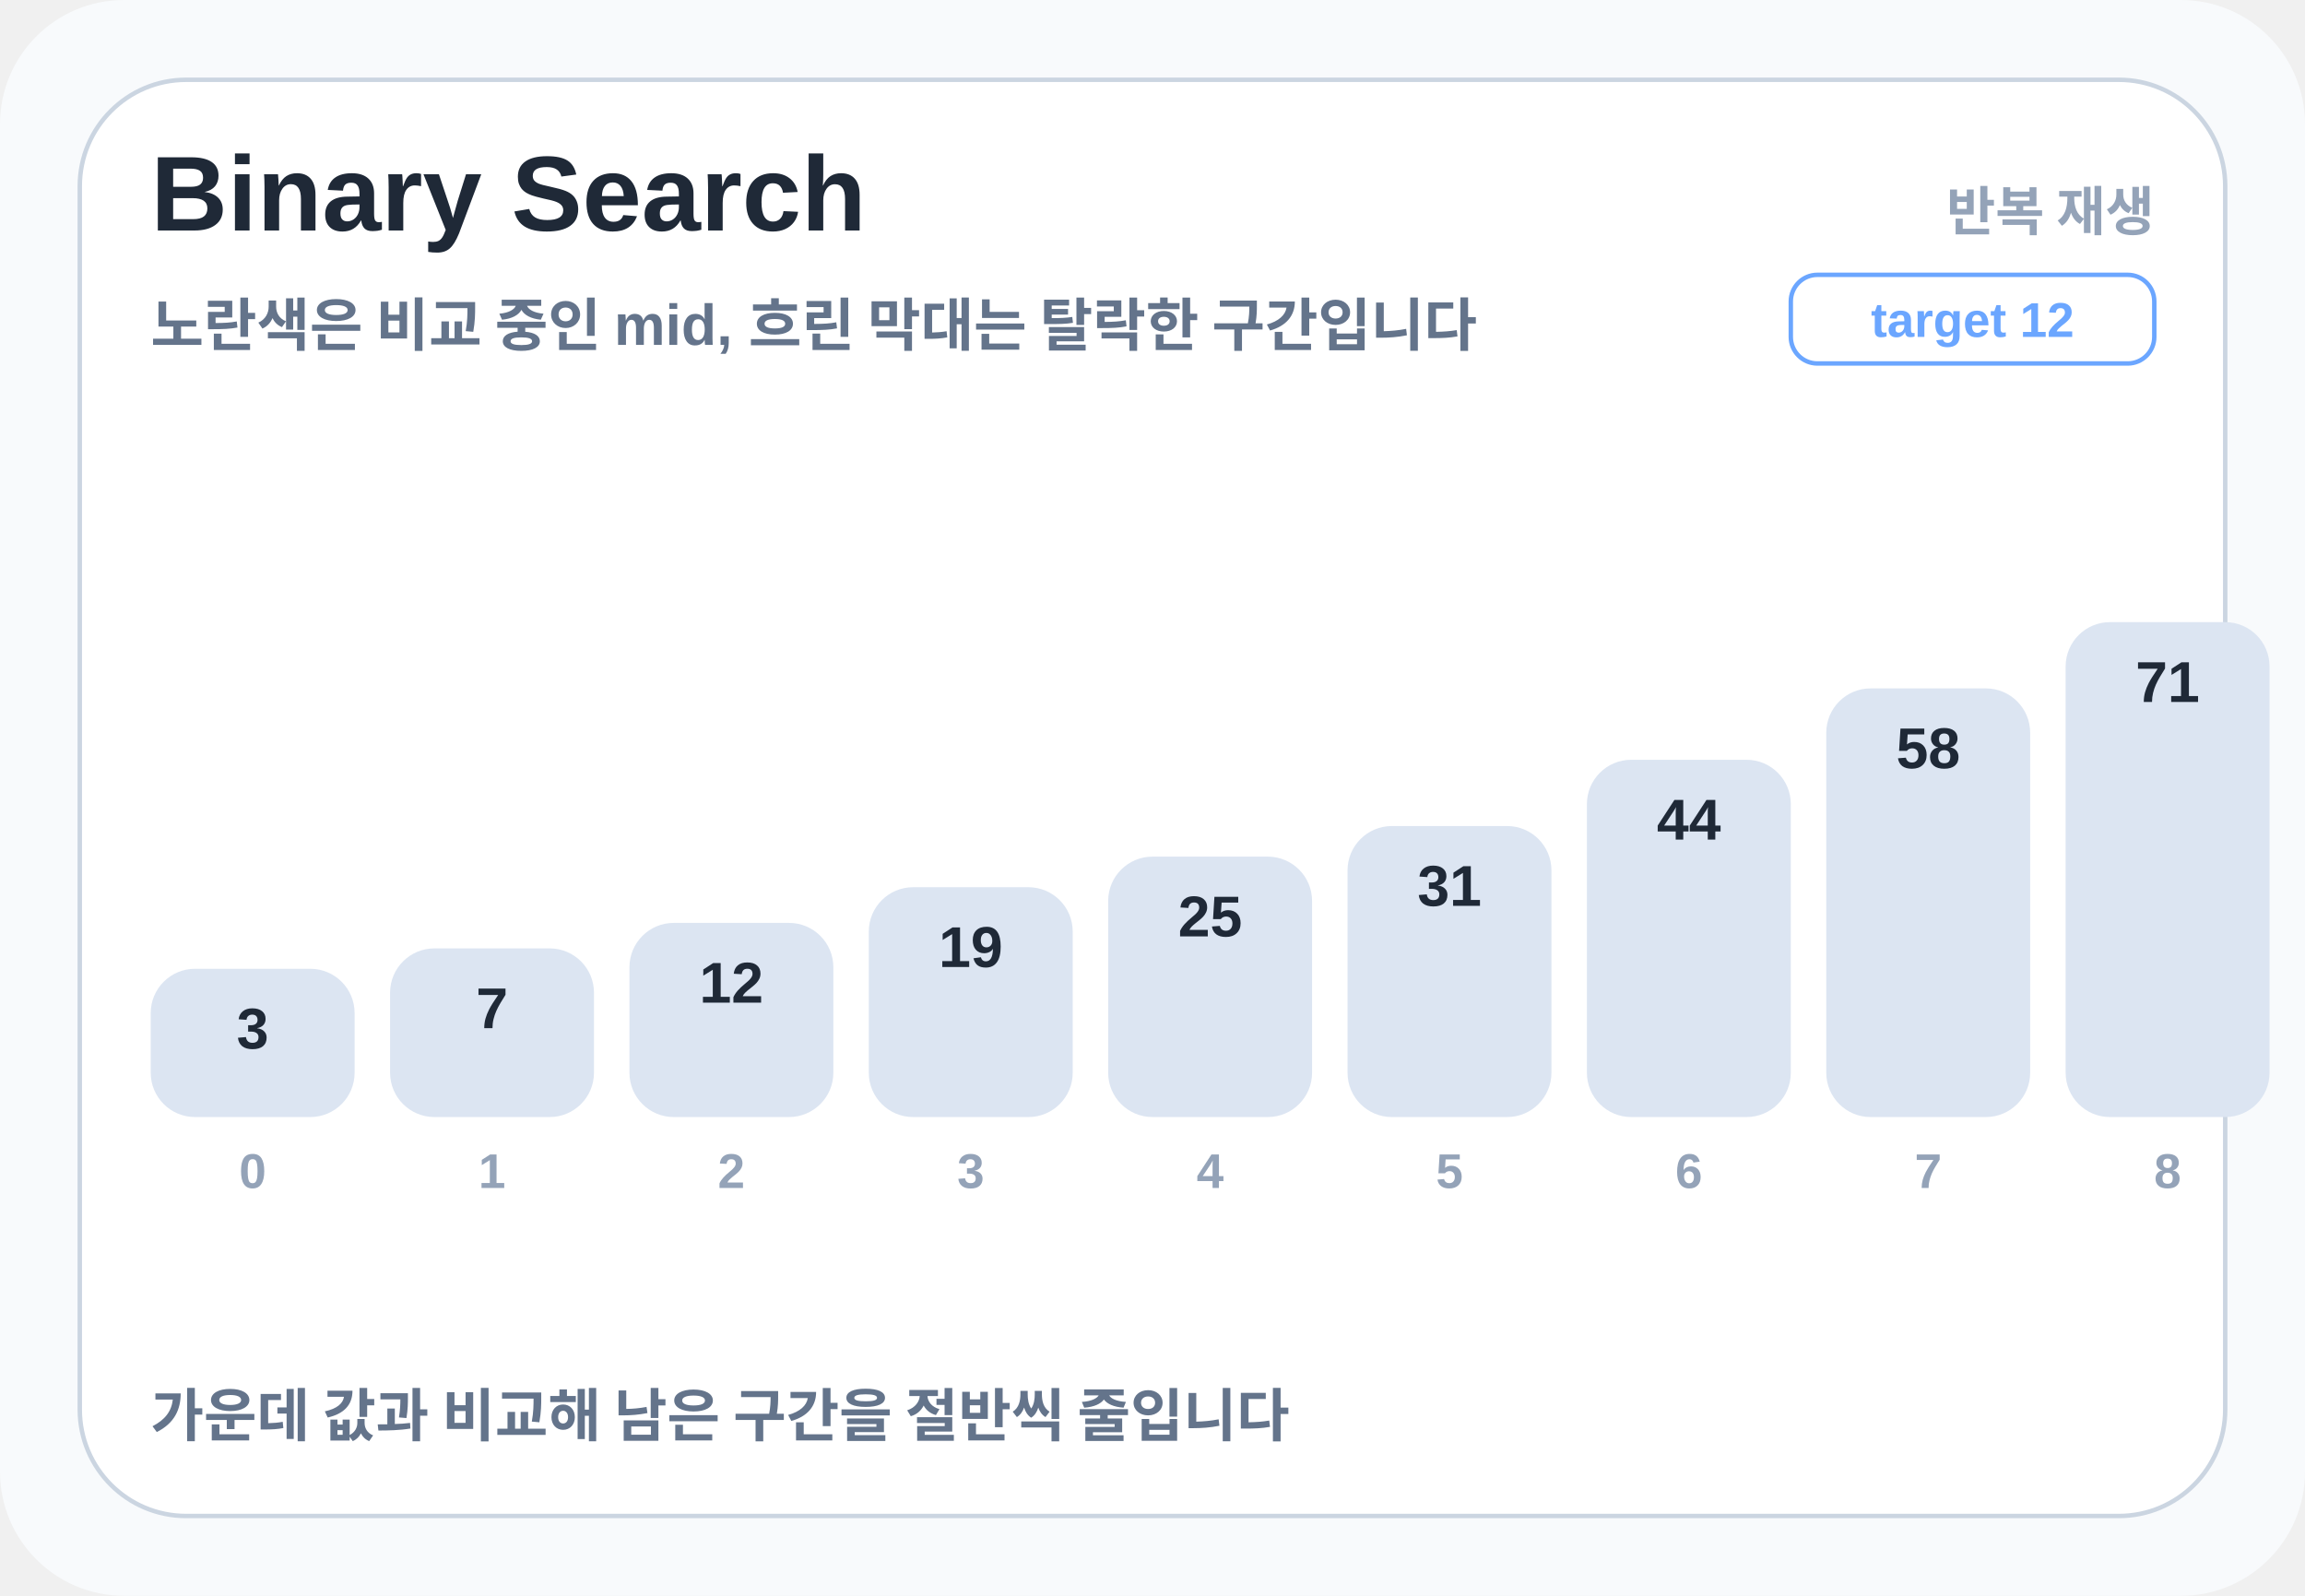
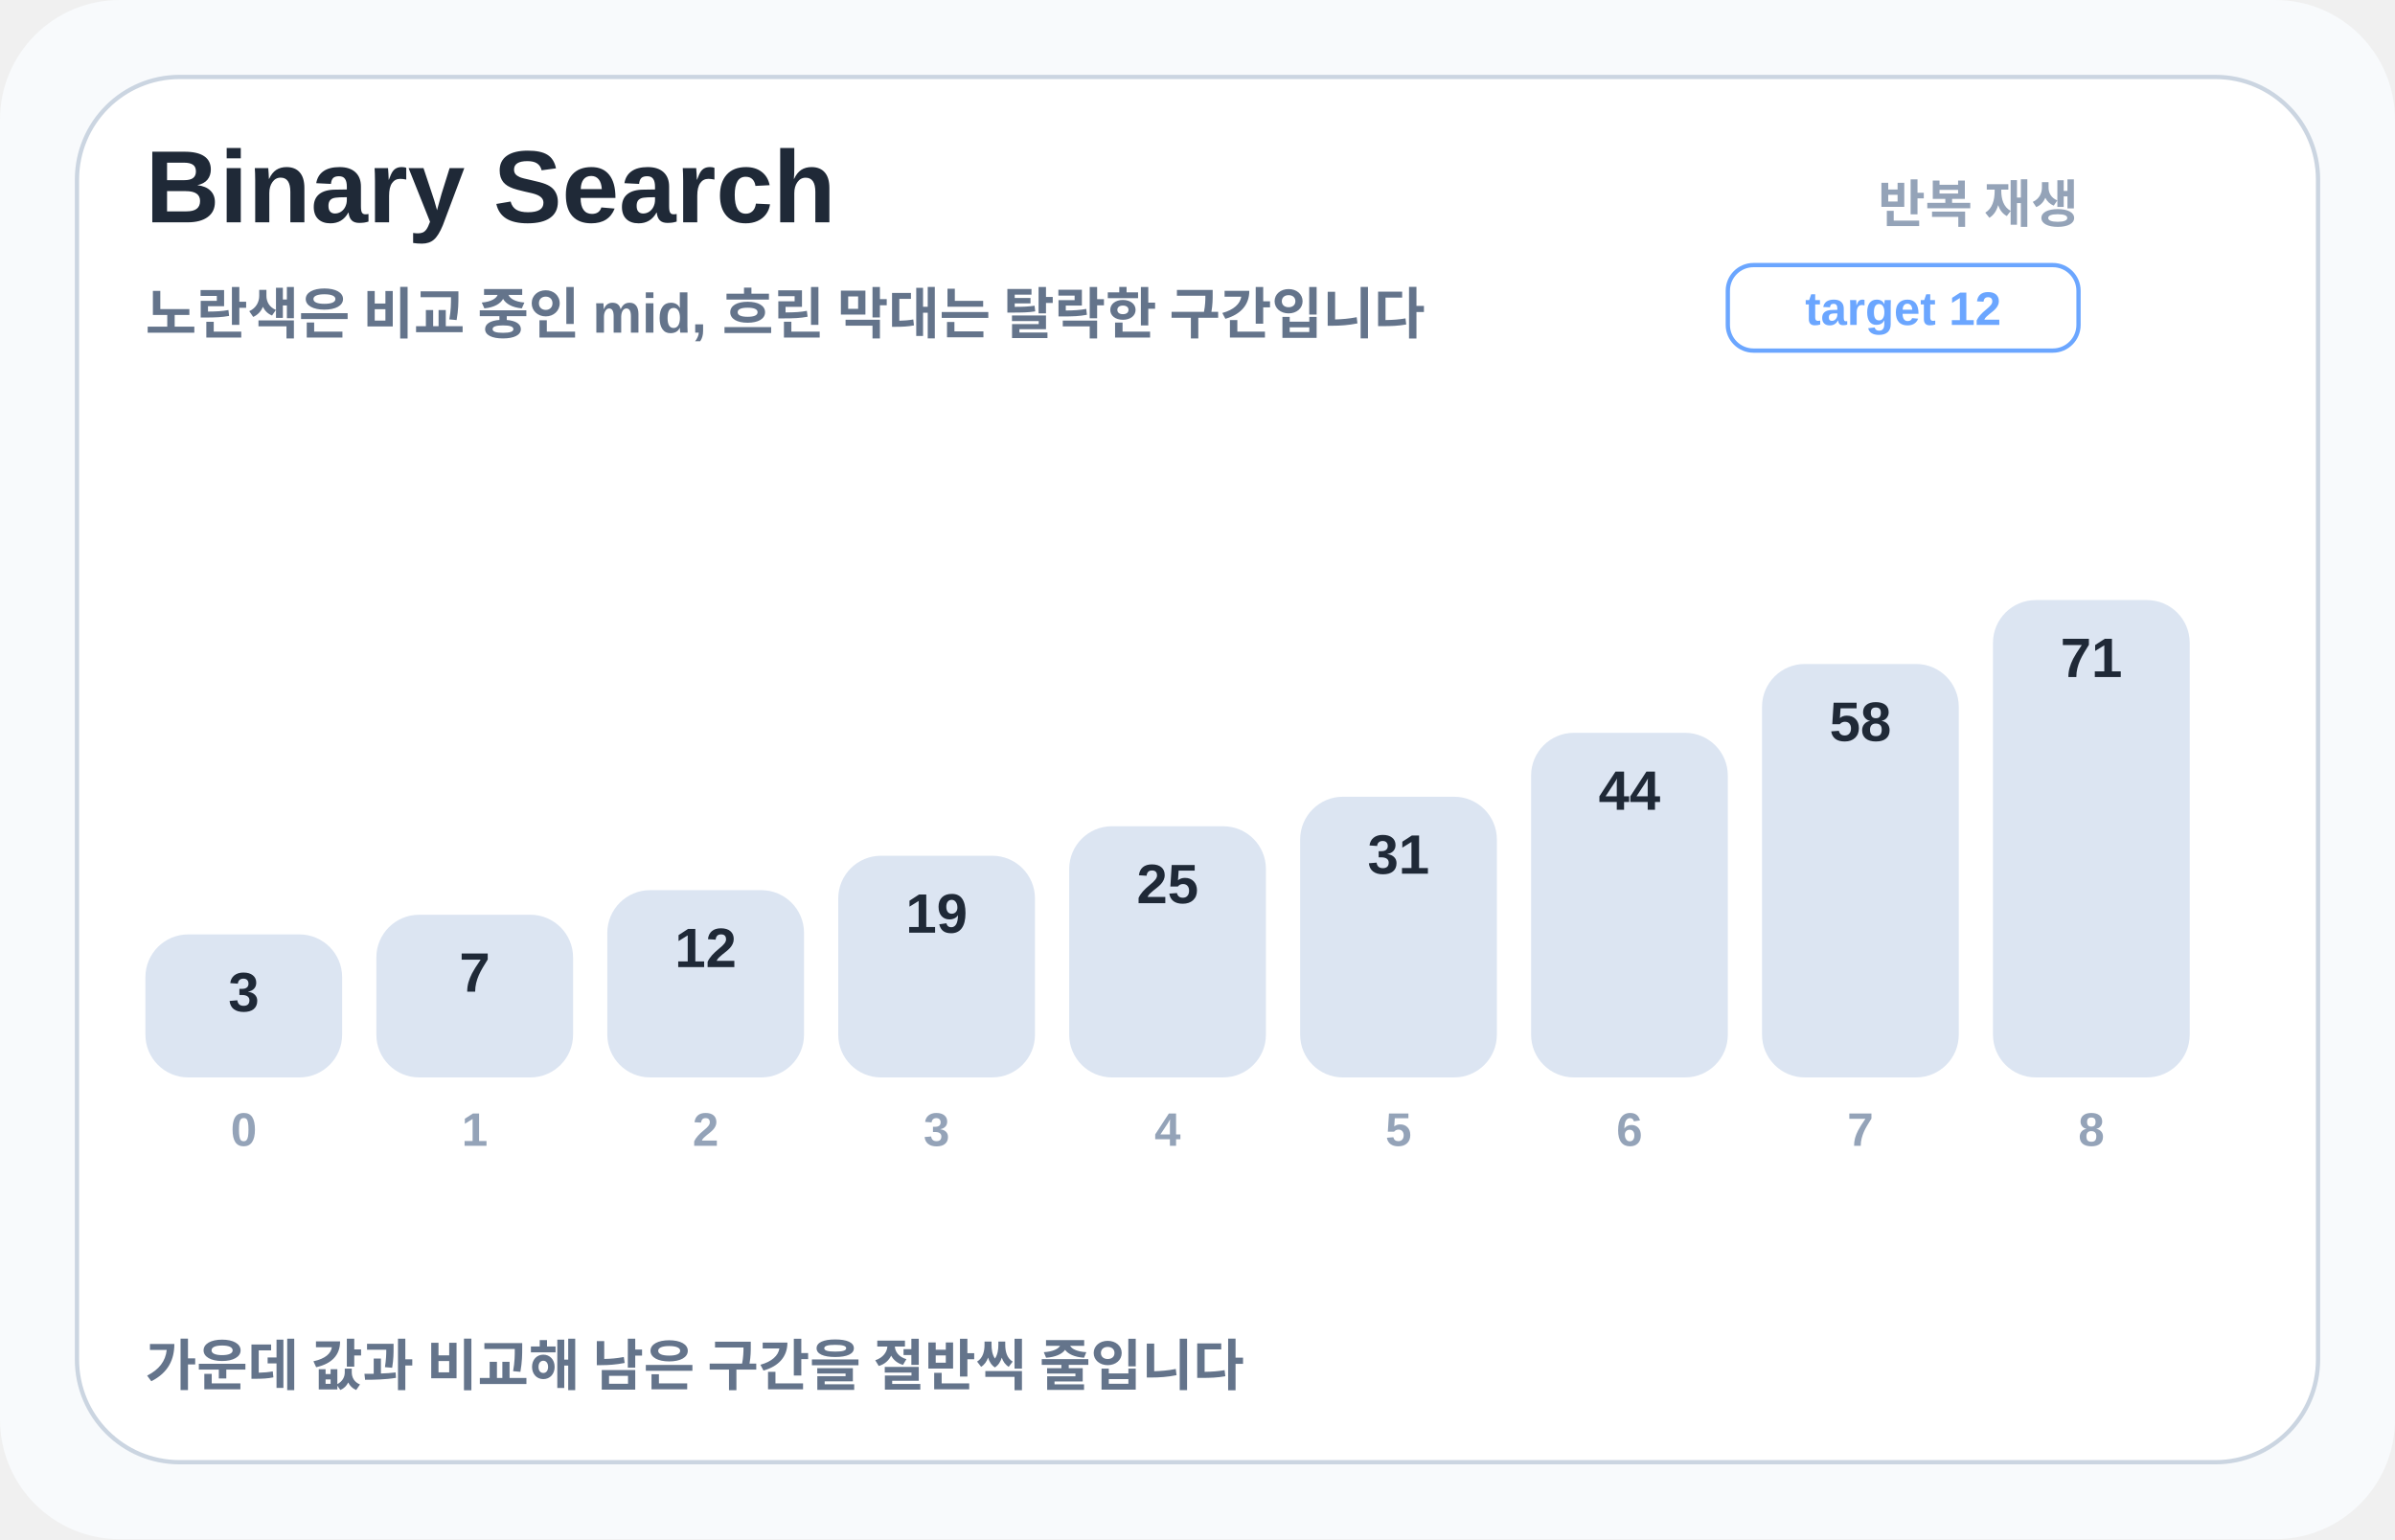
- <svg xmlns="http://www.w3.org/2000/svg" width="520" height="360" viewBox="0 0 520 360">
+ <svg xmlns="http://www.w3.org/2000/svg" width="560" height="360" viewBox="0 0 560 360">
  <style>text{font-family:Arial,Helvetica,sans-serif}</style>
-   <rect width="520" height="360" rx="28" fill="#F8FAFC" />
-   <rect x="18" y="18" width="484" height="324" rx="24" fill="#FFFFFF" stroke="#CBD5E1" />
+   <rect width="560" height="360" rx="28" fill="#F8FAFC" />
+   <rect x="18" y="18" width="524" height="324" rx="24" fill="#FFFFFF" stroke="#CBD5E1" />
  <text x="34" y="52" font-size="24" font-weight="800" fill="#1F2937">Binary Search</text>
  <text x="486" y="52" text-anchor="end" font-size="12" font-weight="700" fill="#94A3B8">반복 재생</text>
  <text x="34" y="78" font-size="13" font-weight="700" fill="#64748B">노란색은 비교 중인 mid, 흐린 막대는 탈락한 구간입니다</text>
  <rect x="404" y="62" width="82" height="20" rx="6" fill="#FFFFFF" stroke="#6BA6FF" />
  <text x="445" y="76" text-anchor="middle" font-size="11" font-weight="800" fill="#6BA6FF">target 12</text>
  <g>
    <animate attributeName="opacity" dur="8s" repeatCount="indefinite" calcMode="discrete" keyTimes="0;0.500" values="1;0.22" />
    <rect x="34" y="218.55" width="46" height="33.45" rx="10" fill="#DCE5F2" />
    <text x="57" y="236.55" text-anchor="middle" font-size="13" font-weight="800" fill="#1F2937">3</text>
    <text x="57" y="268" text-anchor="middle" font-size="11" font-weight="700" fill="#94A3B8">0</text>
  </g>
  <g>
    <animate attributeName="opacity" dur="8s" repeatCount="indefinite" calcMode="discrete" keyTimes="0;0.500" values="1;0.22" />
    <rect x="88" y="213.95" width="46" height="38.05" rx="10" fill="#DCE5F2">
      <animate attributeName="fill" dur="8s" repeatCount="indefinite" calcMode="discrete" keyTimes="0;0.300;0.500" values="#DCE5F2;#FFD84D;#DCE5F2" />
    </rect>
    <text x="111" y="231.95" text-anchor="middle" font-size="13" font-weight="800" fill="#1F2937">7</text>
    <text x="111" y="268" text-anchor="middle" font-size="11" font-weight="700" fill="#94A3B8">1</text>
  </g>
  <g>
    <rect x="142" y="208.2" width="46" height="43.8" rx="10" fill="#DCE5F2">
      <animate attributeName="fill" dur="8s" repeatCount="indefinite" calcMode="discrete" keyTimes="0;0.500;0.600" values="#DCE5F2;#FFD84D;#6BA6FF" />
    </rect>
    <text x="165" y="226.2" text-anchor="middle" font-size="13" font-weight="800" fill="#1F2937">12</text>
    <text x="165" y="268" text-anchor="middle" font-size="11" font-weight="700" fill="#94A3B8">2</text>
  </g>
  <g>
    <animate attributeName="opacity" dur="8s" repeatCount="indefinite" calcMode="discrete" keyTimes="0;0.600" values="1;0.22" />
    <rect x="196" y="200.15" width="46" height="51.85" rx="10" fill="#DCE5F2" />
    <text x="219" y="218.15" text-anchor="middle" font-size="13" font-weight="800" fill="#1F2937">19</text>
    <text x="219" y="268" text-anchor="middle" font-size="11" font-weight="700" fill="#94A3B8">3</text>
  </g>
  <g>
    <animate attributeName="opacity" dur="8s" repeatCount="indefinite" calcMode="discrete" keyTimes="0;0.300" values="1;0.22" />
    <rect x="250" y="193.25" width="46" height="58.75" rx="10" fill="#DCE5F2">
      <animate attributeName="fill" dur="8s" repeatCount="indefinite" calcMode="discrete" keyTimes="0;0.300" values="#FFD84D;#DCE5F2" />
    </rect>
    <text x="273" y="211.25" text-anchor="middle" font-size="13" font-weight="800" fill="#1F2937">25</text>
    <text x="273" y="268" text-anchor="middle" font-size="11" font-weight="700" fill="#94A3B8">4</text>
  </g>
  <g>
    <animate attributeName="opacity" dur="8s" repeatCount="indefinite" calcMode="discrete" keyTimes="0;0.300" values="1;0.22" />
    <rect x="304" y="186.35" width="46" height="65.65" rx="10" fill="#DCE5F2" />
    <text x="327" y="204.35" text-anchor="middle" font-size="13" font-weight="800" fill="#1F2937">31</text>
    <text x="327" y="268" text-anchor="middle" font-size="11" font-weight="700" fill="#94A3B8">5</text>
  </g>
  <g>
    <animate attributeName="opacity" dur="8s" repeatCount="indefinite" calcMode="discrete" keyTimes="0;0.300" values="1;0.22" />
    <rect x="358" y="171.4" width="46" height="80.6" rx="10" fill="#DCE5F2" />
    <text x="381" y="189.4" text-anchor="middle" font-size="13" font-weight="800" fill="#1F2937">44</text>
    <text x="381" y="268" text-anchor="middle" font-size="11" font-weight="700" fill="#94A3B8">6</text>
  </g>
  <g>
    <animate attributeName="opacity" dur="8s" repeatCount="indefinite" calcMode="discrete" keyTimes="0;0.300" values="1;0.22" />
    <rect x="412" y="155.3" width="46" height="96.7" rx="10" fill="#DCE5F2" />
    <text x="435" y="173.3" text-anchor="middle" font-size="13" font-weight="800" fill="#1F2937">58</text>
    <text x="435" y="268" text-anchor="middle" font-size="11" font-weight="700" fill="#94A3B8">7</text>
  </g>
  <g>
    <animate attributeName="opacity" dur="8s" repeatCount="indefinite" calcMode="discrete" keyTimes="0;0.300" values="1;0.22" />
    <rect x="466" y="140.35" width="46" height="111.65" rx="10" fill="#DCE5F2" />
    <text x="489" y="158.35" text-anchor="middle" font-size="13" font-weight="800" fill="#1F2937">71</text>
    <text x="489" y="268" text-anchor="middle" font-size="11" font-weight="700" fill="#94A3B8">8</text>
  </g>
  <text x="57" y="284" text-anchor="middle" font-size="11" font-weight="800" fill="#6BA6FF" opacity="0">
    <animate attributeName="opacity" dur="8s" repeatCount="indefinite" calcMode="discrete" keyTimes="0;0.300" values="1;0" />lo</text>
  <text x="489" y="284" text-anchor="middle" font-size="11" font-weight="800" fill="#6BA6FF" opacity="0">
    <animate attributeName="opacity" dur="8s" repeatCount="indefinite" calcMode="discrete" keyTimes="0;0.300" values="1;0" />hi</text>
  <text x="57" y="284" text-anchor="middle" font-size="11" font-weight="800" fill="#6BA6FF" opacity="0">
    <animate attributeName="opacity" dur="8s" repeatCount="indefinite" calcMode="discrete" keyTimes="0;0.300;0.500" values="0;1;0" />lo</text>
  <text x="219" y="284" text-anchor="middle" font-size="11" font-weight="800" fill="#6BA6FF" opacity="0">
    <animate attributeName="opacity" dur="8s" repeatCount="indefinite" calcMode="discrete" keyTimes="0;0.300;0.500" values="0;1;0" />hi</text>
  <text x="165" y="284" text-anchor="middle" font-size="11" font-weight="800" fill="#6BA6FF" opacity="0">
    <animate attributeName="opacity" dur="8s" repeatCount="indefinite" calcMode="discrete" keyTimes="0;0.500;0.600" values="0;1;0" />lo</text>
  <text x="219" y="284" text-anchor="middle" font-size="11" font-weight="800" fill="#6BA6FF" opacity="0">
    <animate attributeName="opacity" dur="8s" repeatCount="indefinite" calcMode="discrete" keyTimes="0;0.500;0.600" values="0;1;0" />hi</text>
  <text x="34" y="306" font-size="12" font-weight="700" fill="#6BA6FF" opacity="0">
    <animate attributeName="opacity" dur="8s" repeatCount="indefinite" calcMode="discrete" keyTimes="0;0.300" values="1;0" />1회차 — mid=4, 25 &gt; 12 → 오른쪽 절반 탈락</text>
  <text x="34" y="306" font-size="12" font-weight="700" fill="#6BA6FF" opacity="0">
    <animate attributeName="opacity" dur="8s" repeatCount="indefinite" calcMode="discrete" keyTimes="0;0.300;0.500" values="0;1;0" />2회차 — mid=1, 7 &lt; 12 → 왼쪽 절반 탈락</text>
  <text x="34" y="306" font-size="12" font-weight="700" fill="#6BA6FF" opacity="0">
    <animate attributeName="opacity" dur="8s" repeatCount="indefinite" calcMode="discrete" keyTimes="0;0.500;0.600" values="0;1;0" />3회차 — mid=2, 12 = target</text>
  <text x="34" y="306" font-size="12" font-weight="700" fill="#6BA6FF" opacity="0">
    <animate attributeName="opacity" dur="8s" repeatCount="indefinite" calcMode="discrete" keyTimes="0;0.600" values="0;1" />3번 비교로 발견 — 선형 탐색이면 최악 9번</text>
  <text x="34" y="324" font-size="13" font-weight="700" fill="#64748B">가운데 값과 비교해 남은 구간을 절반씩 줄입니다</text>
</svg>
